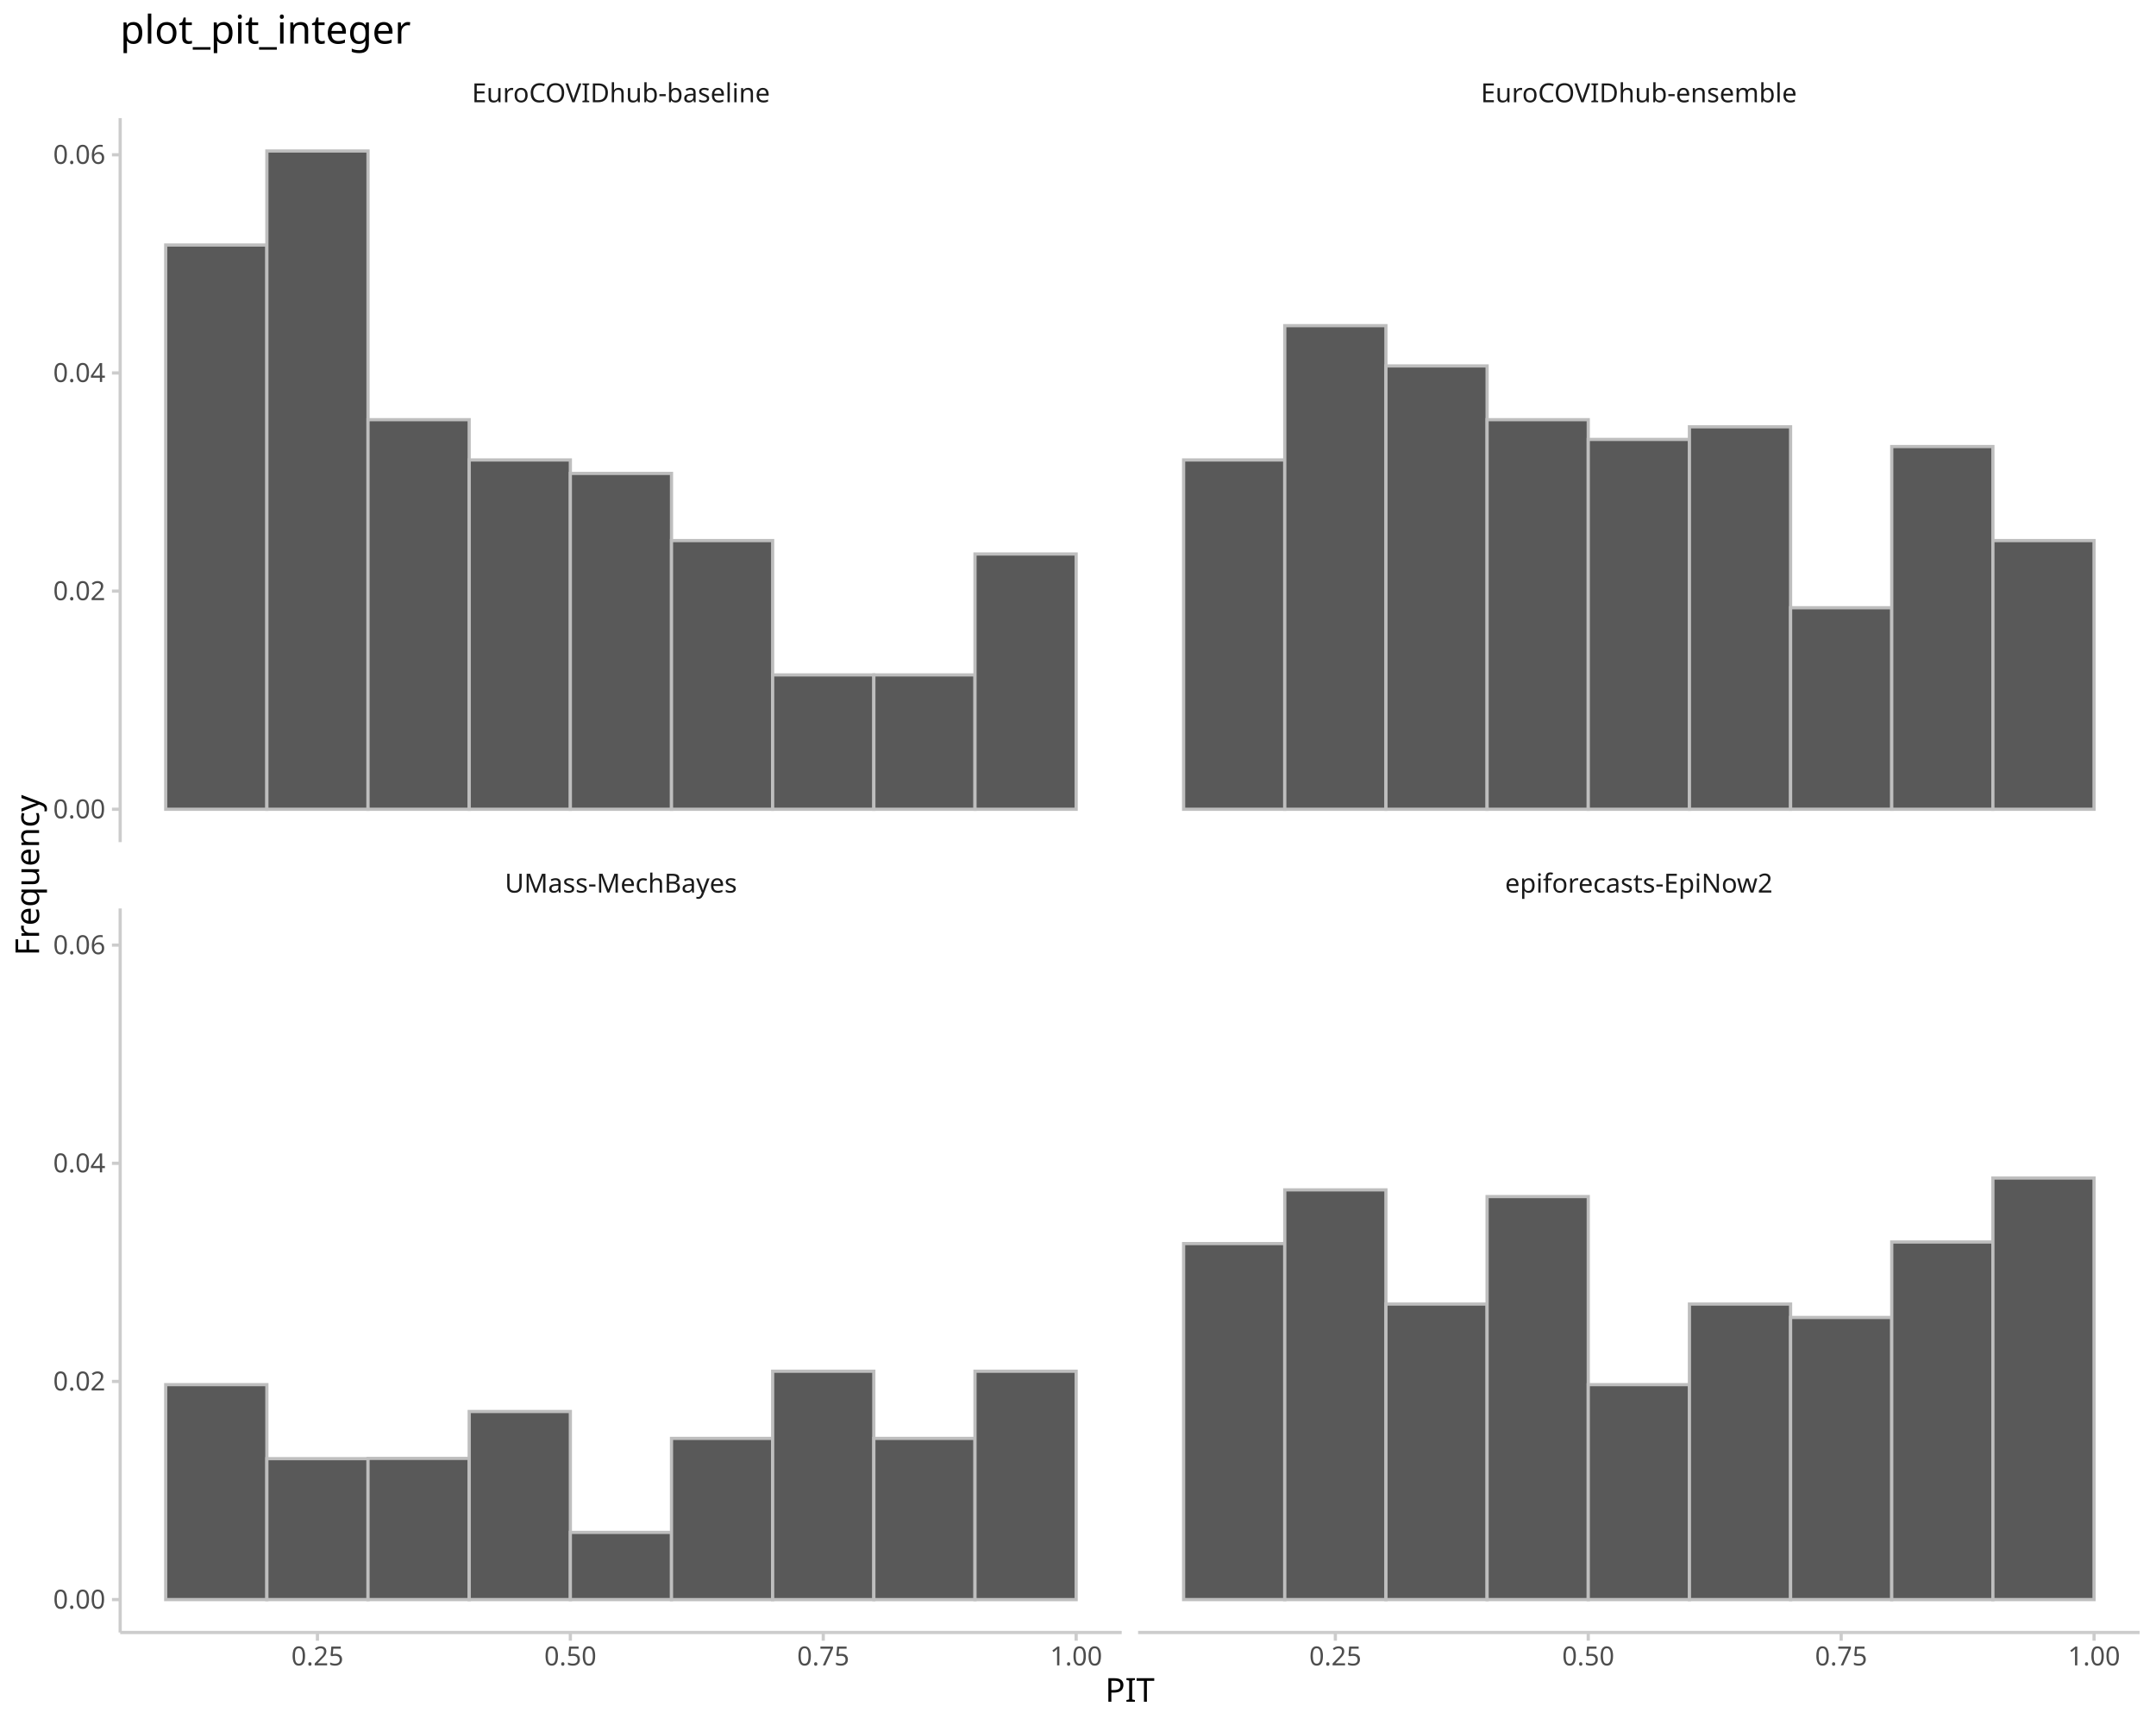
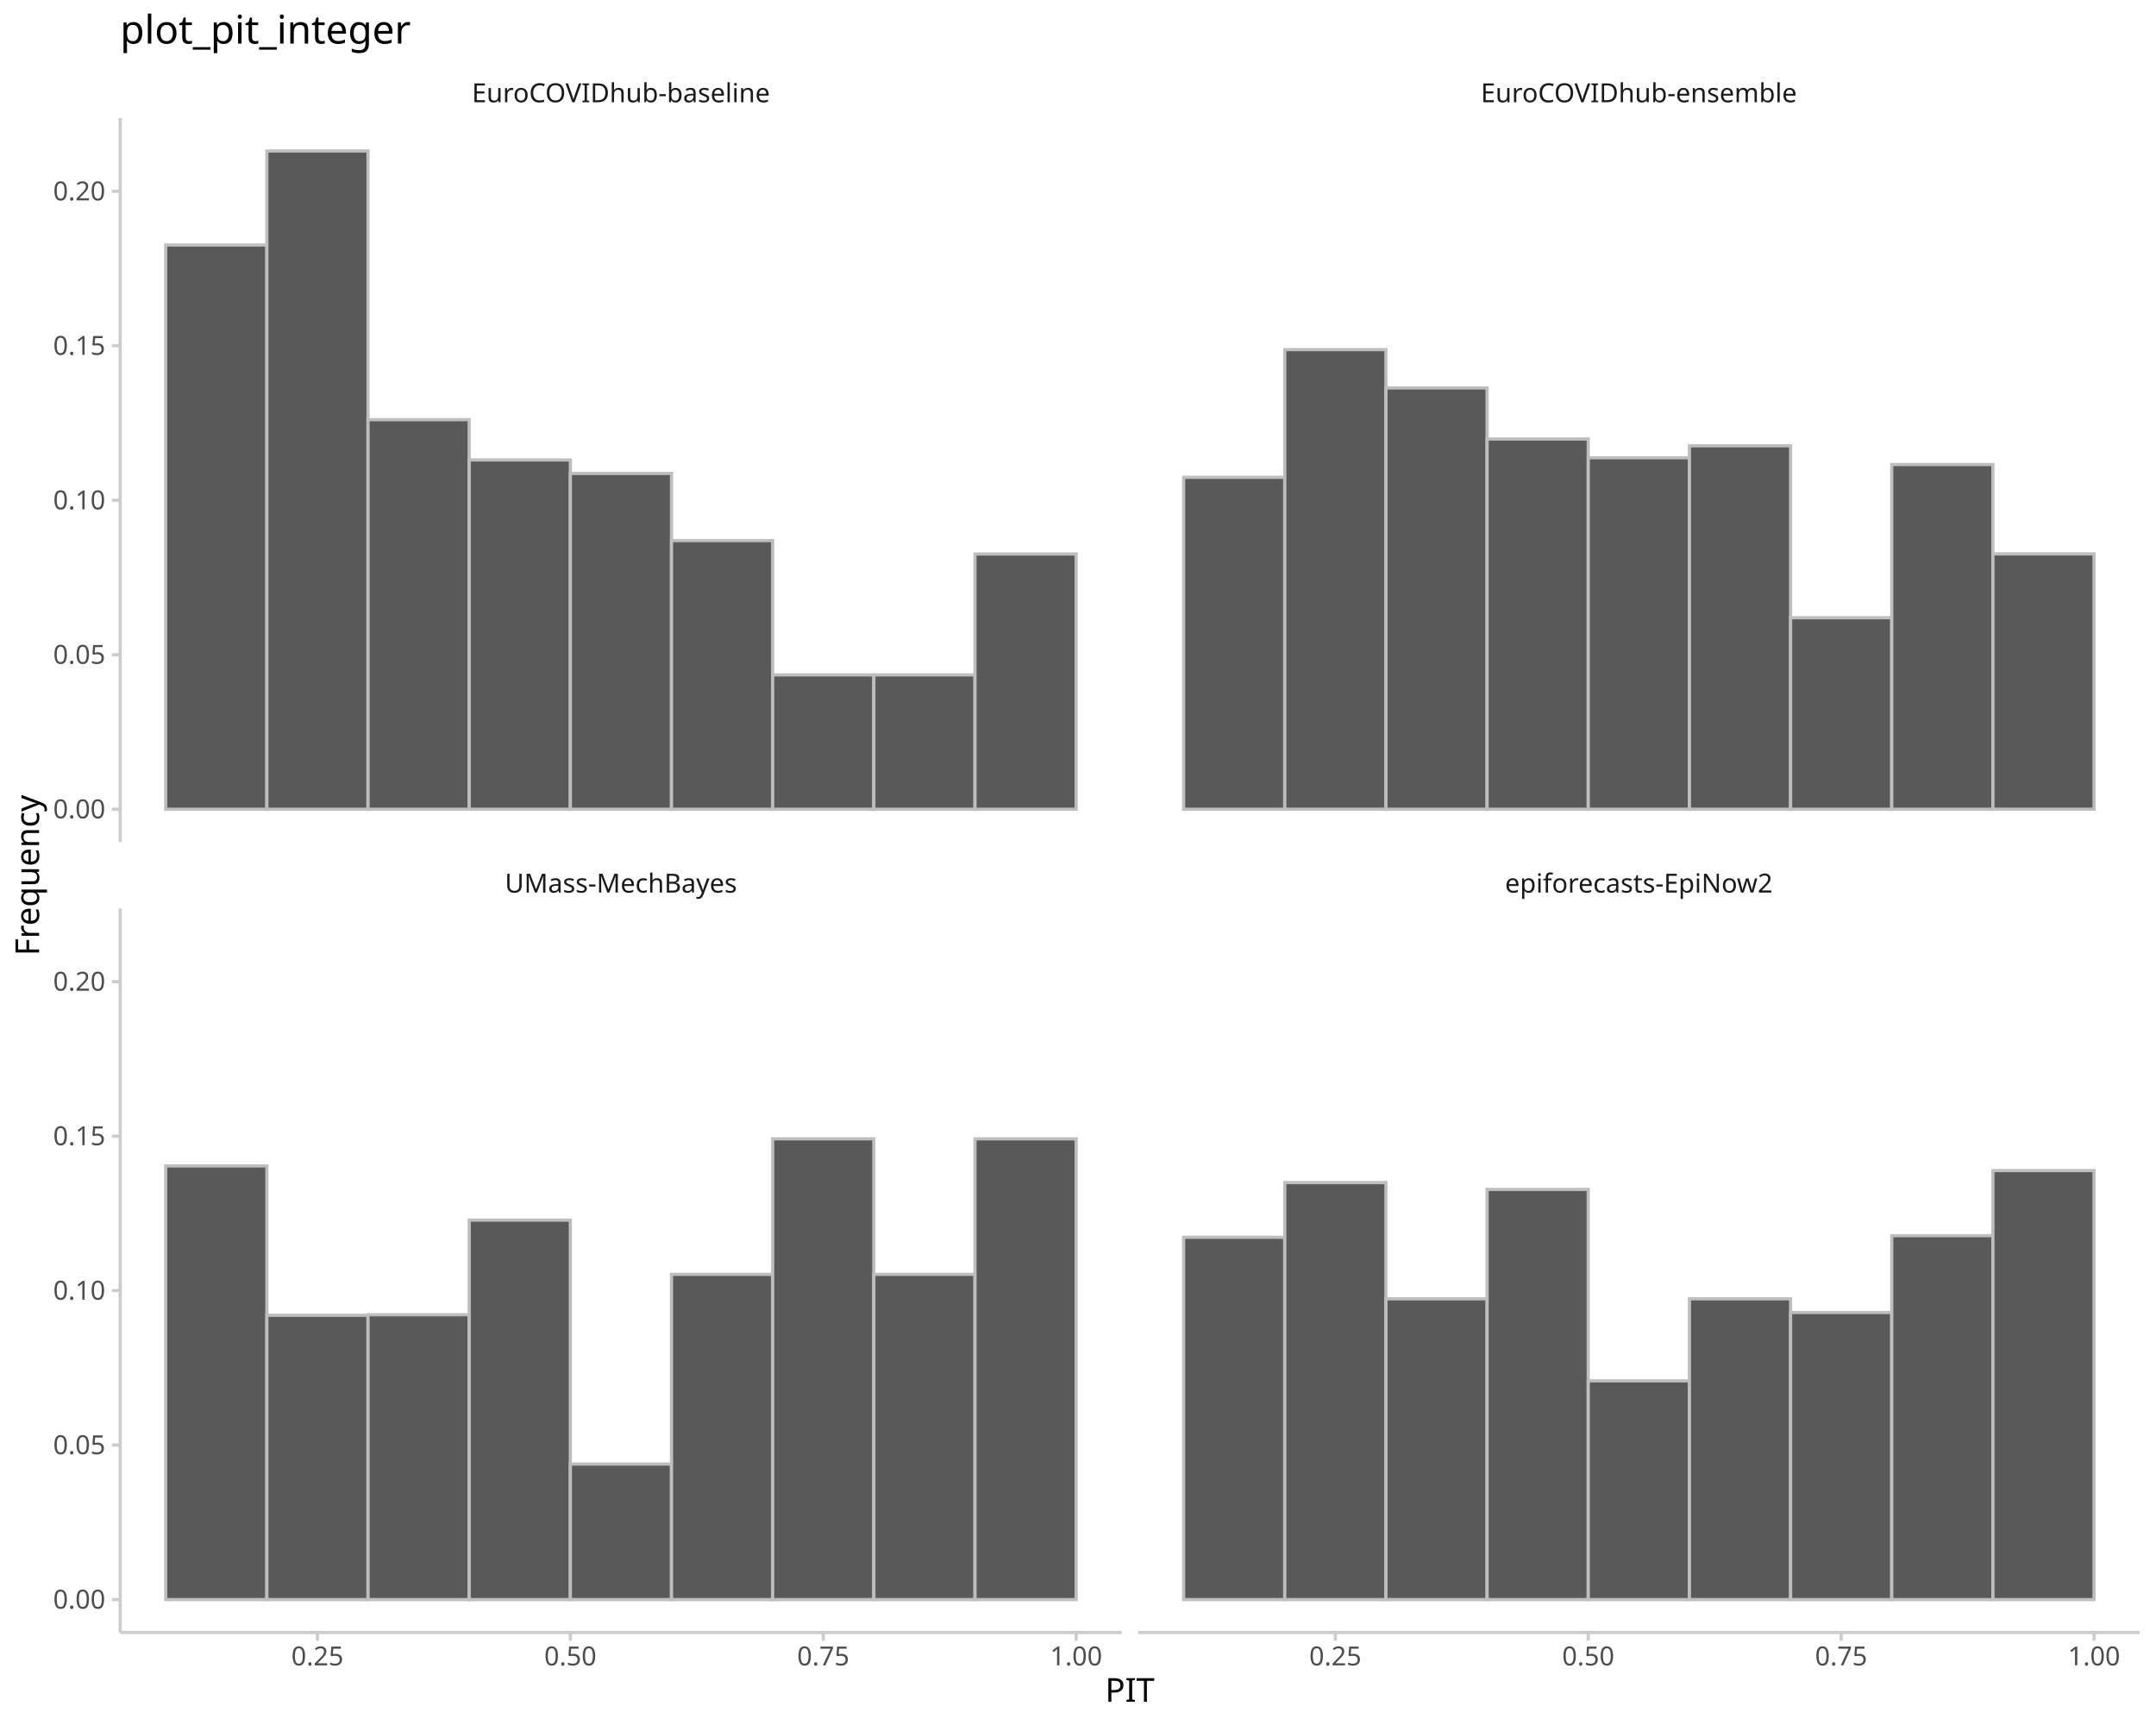
<svg xmlns="http://www.w3.org/2000/svg" class="svglite" data-engine-version="2.0" width="720.00pt" height="576.00pt" viewBox="0 0 720.00 576.00">
  <defs>
    <style type="text/css">
    .svglite line, .svglite polyline, .svglite polygon, .svglite path, .svglite rect, .svglite circle {
      fill: none;
      stroke: #000000;
      stroke-linecap: round;
      stroke-linejoin: round;
      stroke-miterlimit: 10.00;
    }
  </style>
  </defs>
  <rect width="100%" height="100%" style="stroke: none; fill: #FFFFFF;" />
  <defs>
    <clipPath id="cpMC4wMHw3MjAuMDB8MC4wMHw1NzYuMDA=">
      <rect x="0.00" y="0.00" width="720.00" height="576.00" />
    </clipPath>
  </defs>
  <g clip-path="url(#cpMC4wMHw3MjAuMDB8MC4wMHw1NzYuMDA=)">
</g>
  <defs>
    <clipPath id="cpNDAuMTN8Mzc0LjU5fDM5LjQzfDI4MS4yMQ==">
      <rect x="40.13" y="39.43" width="334.45" height="241.77" />
    </clipPath>
  </defs>
  <g clip-path="url(#cpNDAuMTN8Mzc0LjU5fDM5LjQzfDI4MS4yMQ==)">
-     <rect x="55.34" y="81.82" width="33.78" height="188.40" style="stroke-width: 1.07; stroke: #BEBEBE; stroke-linecap: square; stroke-linejoin: miter; fill: #595959;" />
-     <rect x="89.12" y="50.42" width="33.78" height="219.80" style="stroke-width: 1.07; stroke: #BEBEBE; stroke-linecap: square; stroke-linejoin: miter; fill: #595959;" />
-     <rect x="122.90" y="140.14" width="33.78" height="130.08" style="stroke-width: 1.07; stroke: #BEBEBE; stroke-linecap: square; stroke-linejoin: miter; fill: #595959;" />
-     <rect x="156.69" y="153.59" width="33.78" height="116.63" style="stroke-width: 1.07; stroke: #BEBEBE; stroke-linecap: square; stroke-linejoin: miter; fill: #595959;" />
-     <rect x="190.47" y="158.08" width="33.78" height="112.14" style="stroke-width: 1.07; stroke: #BEBEBE; stroke-linecap: square; stroke-linejoin: miter; fill: #595959;" />
-     <rect x="224.25" y="180.51" width="33.78" height="89.71" style="stroke-width: 1.07; stroke: #BEBEBE; stroke-linecap: square; stroke-linejoin: miter; fill: #595959;" />
-     <rect x="258.03" y="225.36" width="33.78" height="44.86" style="stroke-width: 1.07; stroke: #BEBEBE; stroke-linecap: square; stroke-linejoin: miter; fill: #595959;" />
-     <rect x="291.82" y="225.36" width="33.78" height="44.86" style="stroke-width: 1.07; stroke: #BEBEBE; stroke-linecap: square; stroke-linejoin: miter; fill: #595959;" />
-     <rect x="325.60" y="184.99" width="33.78" height="85.23" style="stroke-width: 1.07; stroke: #BEBEBE; stroke-linecap: square; stroke-linejoin: miter; fill: #595959;" />
+     <rect x="55.34" y="81.82" width="33.78" height="188.40" style="stroke-width: 1.07; stroke: #BEBEBE; stroke-linecap: butt; stroke-linejoin: miter; fill: #595959;" />
+     <rect x="89.12" y="50.42" width="33.78" height="219.80" style="stroke-width: 1.07; stroke: #BEBEBE; stroke-linecap: butt; stroke-linejoin: miter; fill: #595959;" />
+     <rect x="122.90" y="140.14" width="33.78" height="130.08" style="stroke-width: 1.07; stroke: #BEBEBE; stroke-linecap: butt; stroke-linejoin: miter; fill: #595959;" />
+     <rect x="156.69" y="153.59" width="33.78" height="116.63" style="stroke-width: 1.07; stroke: #BEBEBE; stroke-linecap: butt; stroke-linejoin: miter; fill: #595959;" />
+     <rect x="190.47" y="158.08" width="33.78" height="112.14" style="stroke-width: 1.07; stroke: #BEBEBE; stroke-linecap: butt; stroke-linejoin: miter; fill: #595959;" />
+     <rect x="224.25" y="180.51" width="33.78" height="89.71" style="stroke-width: 1.07; stroke: #BEBEBE; stroke-linecap: butt; stroke-linejoin: miter; fill: #595959;" />
+     <rect x="258.03" y="225.36" width="33.78" height="44.86" style="stroke-width: 1.07; stroke: #BEBEBE; stroke-linecap: butt; stroke-linejoin: miter; fill: #595959;" />
+     <rect x="291.82" y="225.36" width="33.78" height="44.86" style="stroke-width: 1.07; stroke: #BEBEBE; stroke-linecap: butt; stroke-linejoin: miter; fill: #595959;" />
+     <rect x="325.60" y="184.99" width="33.78" height="85.23" style="stroke-width: 1.07; stroke: #BEBEBE; stroke-linecap: butt; stroke-linejoin: miter; fill: #595959;" />
  </g>
  <g clip-path="url(#cpMC4wMHw3MjAuMDB8MC4wMHw1NzYuMDA=)">
</g>
  <defs>
    <clipPath id="cpNDAuMTN8Mzc0LjU5fDMwMy4zNHw1NDUuMTE=">
      <rect x="40.13" y="303.34" width="334.45" height="241.77" />
    </clipPath>
  </defs>
  <g clip-path="url(#cpNDAuMTN8Mzc0LjU5fDMwMy4zNHw1NDUuMTE=)">
-     <rect x="55.34" y="462.35" width="33.78" height="71.77" style="stroke-width: 1.07; stroke: #BEBEBE; stroke-linecap: square; stroke-linejoin: miter; fill: #595959;" />
-     <rect x="89.12" y="487.07" width="33.78" height="47.05" style="stroke-width: 1.07; stroke: #BEBEBE; stroke-linecap: square; stroke-linejoin: miter; fill: #595959;" />
-     <rect x="122.90" y="486.98" width="33.78" height="47.14" style="stroke-width: 1.07; stroke: #BEBEBE; stroke-linecap: square; stroke-linejoin: miter; fill: #595959;" />
-     <rect x="156.69" y="471.32" width="33.78" height="62.80" style="stroke-width: 1.07; stroke: #BEBEBE; stroke-linecap: square; stroke-linejoin: miter; fill: #595959;" />
-     <rect x="190.47" y="511.69" width="33.78" height="22.43" style="stroke-width: 1.07; stroke: #BEBEBE; stroke-linecap: square; stroke-linejoin: miter; fill: #595959;" />
-     <rect x="224.25" y="480.30" width="33.78" height="53.83" style="stroke-width: 1.07; stroke: #BEBEBE; stroke-linecap: square; stroke-linejoin: miter; fill: #595959;" />
-     <rect x="258.03" y="457.87" width="33.78" height="76.26" style="stroke-width: 1.07; stroke: #BEBEBE; stroke-linecap: square; stroke-linejoin: miter; fill: #595959;" />
-     <rect x="291.82" y="480.30" width="33.78" height="53.83" style="stroke-width: 1.07; stroke: #BEBEBE; stroke-linecap: square; stroke-linejoin: miter; fill: #595959;" />
-     <rect x="325.60" y="457.87" width="33.78" height="76.26" style="stroke-width: 1.07; stroke: #BEBEBE; stroke-linecap: square; stroke-linejoin: miter; fill: #595959;" />
+     <rect x="55.34" y="389.32" width="33.78" height="144.80" style="stroke-width: 1.07; stroke: #BEBEBE; stroke-linecap: butt; stroke-linejoin: miter; fill: #595959;" />
+     <rect x="89.12" y="439.19" width="33.78" height="94.93" style="stroke-width: 1.07; stroke: #BEBEBE; stroke-linecap: butt; stroke-linejoin: miter; fill: #595959;" />
+     <rect x="122.90" y="439.01" width="33.78" height="95.11" style="stroke-width: 1.07; stroke: #BEBEBE; stroke-linecap: butt; stroke-linejoin: miter; fill: #595959;" />
+     <rect x="156.69" y="407.42" width="33.78" height="126.70" style="stroke-width: 1.07; stroke: #BEBEBE; stroke-linecap: butt; stroke-linejoin: miter; fill: #595959;" />
+     <rect x="190.47" y="488.87" width="33.78" height="45.25" style="stroke-width: 1.07; stroke: #BEBEBE; stroke-linecap: butt; stroke-linejoin: miter; fill: #595959;" />
+     <rect x="224.25" y="425.52" width="33.78" height="108.60" style="stroke-width: 1.07; stroke: #BEBEBE; stroke-linecap: butt; stroke-linejoin: miter; fill: #595959;" />
+     <rect x="258.03" y="380.27" width="33.78" height="153.85" style="stroke-width: 1.07; stroke: #BEBEBE; stroke-linecap: butt; stroke-linejoin: miter; fill: #595959;" />
+     <rect x="291.82" y="425.52" width="33.78" height="108.60" style="stroke-width: 1.07; stroke: #BEBEBE; stroke-linecap: butt; stroke-linejoin: miter; fill: #595959;" />
+     <rect x="325.60" y="380.27" width="33.78" height="153.85" style="stroke-width: 1.07; stroke: #BEBEBE; stroke-linecap: butt; stroke-linejoin: miter; fill: #595959;" />
  </g>
  <g clip-path="url(#cpMC4wMHw3MjAuMDB8MC4wMHw1NzYuMDA=)">
</g>
  <defs>
    <clipPath id="cpMzgwLjA3fDcxNC41MnwzOS40M3wyODEuMjE=">
      <rect x="380.07" y="39.43" width="334.45" height="241.77" />
    </clipPath>
  </defs>
  <g clip-path="url(#cpMzgwLjA3fDcxNC41MnwzOS40M3wyODEuMjE=)">
-     <rect x="395.27" y="153.59" width="33.78" height="116.63" style="stroke-width: 1.07; stroke: #BEBEBE; stroke-linecap: square; stroke-linejoin: miter; fill: #595959;" />
-     <rect x="429.05" y="108.74" width="33.78" height="161.48" style="stroke-width: 1.07; stroke: #BEBEBE; stroke-linecap: square; stroke-linejoin: miter; fill: #595959;" />
-     <rect x="462.84" y="122.19" width="33.78" height="148.03" style="stroke-width: 1.07; stroke: #BEBEBE; stroke-linecap: square; stroke-linejoin: miter; fill: #595959;" />
-     <rect x="496.62" y="140.14" width="33.78" height="130.08" style="stroke-width: 1.07; stroke: #BEBEBE; stroke-linecap: square; stroke-linejoin: miter; fill: #595959;" />
-     <rect x="530.40" y="146.73" width="33.78" height="123.49" style="stroke-width: 1.07; stroke: #BEBEBE; stroke-linecap: square; stroke-linejoin: miter; fill: #595959;" />
-     <rect x="564.19" y="142.51" width="33.78" height="127.71" style="stroke-width: 1.07; stroke: #BEBEBE; stroke-linecap: square; stroke-linejoin: miter; fill: #595959;" />
-     <rect x="597.97" y="202.93" width="33.78" height="67.28" style="stroke-width: 1.07; stroke: #BEBEBE; stroke-linecap: square; stroke-linejoin: miter; fill: #595959;" />
-     <rect x="631.75" y="149.11" width="33.78" height="121.11" style="stroke-width: 1.07; stroke: #BEBEBE; stroke-linecap: square; stroke-linejoin: miter; fill: #595959;" />
-     <rect x="665.53" y="180.51" width="33.78" height="89.71" style="stroke-width: 1.07; stroke: #BEBEBE; stroke-linecap: square; stroke-linejoin: miter; fill: #595959;" />
+     <rect x="395.27" y="159.38" width="33.78" height="110.84" style="stroke-width: 1.07; stroke: #BEBEBE; stroke-linecap: butt; stroke-linejoin: miter; fill: #595959;" />
+     <rect x="429.05" y="116.74" width="33.78" height="153.47" style="stroke-width: 1.07; stroke: #BEBEBE; stroke-linecap: butt; stroke-linejoin: miter; fill: #595959;" />
+     <rect x="462.84" y="129.53" width="33.78" height="140.69" style="stroke-width: 1.07; stroke: #BEBEBE; stroke-linecap: butt; stroke-linejoin: miter; fill: #595959;" />
+     <rect x="496.62" y="146.59" width="33.78" height="123.63" style="stroke-width: 1.07; stroke: #BEBEBE; stroke-linecap: butt; stroke-linejoin: miter; fill: #595959;" />
+     <rect x="530.40" y="152.85" width="33.78" height="117.37" style="stroke-width: 1.07; stroke: #BEBEBE; stroke-linecap: butt; stroke-linejoin: miter; fill: #595959;" />
+     <rect x="564.19" y="148.85" width="33.78" height="121.37" style="stroke-width: 1.07; stroke: #BEBEBE; stroke-linecap: butt; stroke-linejoin: miter; fill: #595959;" />
+     <rect x="597.97" y="206.27" width="33.78" height="63.95" style="stroke-width: 1.07; stroke: #BEBEBE; stroke-linecap: butt; stroke-linejoin: miter; fill: #595959;" />
+     <rect x="631.75" y="155.11" width="33.78" height="115.11" style="stroke-width: 1.07; stroke: #BEBEBE; stroke-linecap: butt; stroke-linejoin: miter; fill: #595959;" />
+     <rect x="665.53" y="184.95" width="33.78" height="85.26" style="stroke-width: 1.07; stroke: #BEBEBE; stroke-linecap: butt; stroke-linejoin: miter; fill: #595959;" />
  </g>
  <g clip-path="url(#cpMC4wMHw3MjAuMDB8MC4wMHw1NzYuMDA=)">
</g>
  <defs>
    <clipPath id="cpMzgwLjA3fDcxNC41MnwzMDMuMzR8NTQ1LjEx">
      <rect x="380.07" y="303.34" width="334.45" height="241.77" />
    </clipPath>
  </defs>
  <g clip-path="url(#cpMzgwLjA3fDcxNC41MnwzMDMuMzR8NTQ1LjEx)">
-     <rect x="395.27" y="415.25" width="33.78" height="118.87" style="stroke-width: 1.07; stroke: #BEBEBE; stroke-linecap: square; stroke-linejoin: miter; fill: #595959;" />
-     <rect x="429.05" y="397.31" width="33.78" height="136.81" style="stroke-width: 1.07; stroke: #BEBEBE; stroke-linecap: square; stroke-linejoin: miter; fill: #595959;" />
-     <rect x="462.84" y="435.44" width="33.78" height="98.68" style="stroke-width: 1.07; stroke: #BEBEBE; stroke-linecap: square; stroke-linejoin: miter; fill: #595959;" />
-     <rect x="496.62" y="399.55" width="33.78" height="134.57" style="stroke-width: 1.07; stroke: #BEBEBE; stroke-linecap: square; stroke-linejoin: miter; fill: #595959;" />
-     <rect x="530.40" y="462.35" width="33.78" height="71.77" style="stroke-width: 1.07; stroke: #BEBEBE; stroke-linecap: square; stroke-linejoin: miter; fill: #595959;" />
-     <rect x="564.19" y="435.44" width="33.78" height="98.68" style="stroke-width: 1.07; stroke: #BEBEBE; stroke-linecap: square; stroke-linejoin: miter; fill: #595959;" />
-     <rect x="597.97" y="439.92" width="33.78" height="94.20" style="stroke-width: 1.07; stroke: #BEBEBE; stroke-linecap: square; stroke-linejoin: miter; fill: #595959;" />
-     <rect x="631.75" y="414.72" width="33.78" height="119.41" style="stroke-width: 1.07; stroke: #BEBEBE; stroke-linecap: square; stroke-linejoin: miter; fill: #595959;" />
-     <rect x="665.53" y="393.36" width="33.78" height="140.76" style="stroke-width: 1.07; stroke: #BEBEBE; stroke-linecap: square; stroke-linejoin: miter; fill: #595959;" />
+     <rect x="395.27" y="413.15" width="33.78" height="120.97" style="stroke-width: 1.07; stroke: #BEBEBE; stroke-linecap: butt; stroke-linejoin: miter; fill: #595959;" />
+     <rect x="429.05" y="394.89" width="33.78" height="139.23" style="stroke-width: 1.07; stroke: #BEBEBE; stroke-linecap: butt; stroke-linejoin: miter; fill: #595959;" />
+     <rect x="462.84" y="433.69" width="33.78" height="100.43" style="stroke-width: 1.07; stroke: #BEBEBE; stroke-linecap: butt; stroke-linejoin: miter; fill: #595959;" />
+     <rect x="496.62" y="397.17" width="33.78" height="136.95" style="stroke-width: 1.07; stroke: #BEBEBE; stroke-linecap: butt; stroke-linejoin: miter; fill: #595959;" />
+     <rect x="530.40" y="461.08" width="33.78" height="73.04" style="stroke-width: 1.07; stroke: #BEBEBE; stroke-linecap: butt; stroke-linejoin: miter; fill: #595959;" />
+     <rect x="564.19" y="433.69" width="33.78" height="100.43" style="stroke-width: 1.07; stroke: #BEBEBE; stroke-linecap: butt; stroke-linejoin: miter; fill: #595959;" />
+     <rect x="597.97" y="438.26" width="33.78" height="95.87" style="stroke-width: 1.07; stroke: #BEBEBE; stroke-linecap: butt; stroke-linejoin: miter; fill: #595959;" />
+     <rect x="631.75" y="412.60" width="33.78" height="121.52" style="stroke-width: 1.07; stroke: #BEBEBE; stroke-linecap: butt; stroke-linejoin: miter; fill: #595959;" />
+     <rect x="665.53" y="390.87" width="33.78" height="143.25" style="stroke-width: 1.07; stroke: #BEBEBE; stroke-linecap: butt; stroke-linejoin: miter; fill: #595959;" />
  </g>
  <g clip-path="url(#cpMC4wMHw3MjAuMDB8MC4wMHw1NzYuMDA=)">
</g>
  <defs>
    <clipPath id="cpNDAuMTN8Mzc0LjU5fDI4Ni42OXwzMDMuMzQ=">
      <rect x="40.13" y="286.69" width="334.45" height="16.65" />
    </clipPath>
  </defs>
  <g clip-path="url(#cpNDAuMTN8Mzc0LjU5fDI4Ni42OXwzMDMuMzQ=)">
    <text x="207.36" y="298.04" text-anchor="middle" style="font-size: 8.80px; fill: #1A1A1A; font-family: sans;" textLength="76.32px" lengthAdjust="spacingAndGlyphs">UMass-MechBayes</text>
  </g>
  <g clip-path="url(#cpMC4wMHw3MjAuMDB8MC4wMHw1NzYuMDA=)">
</g>
  <defs>
    <clipPath id="cpMzgwLjA3fDcxNC41MnwyODYuNjl8MzAzLjM0">
      <rect x="380.07" y="286.69" width="334.45" height="16.65" />
    </clipPath>
  </defs>
  <g clip-path="url(#cpMzgwLjA3fDcxNC41MnwyODYuNjl8MzAzLjM0)">
    <text x="547.29" y="298.04" text-anchor="middle" style="font-size: 8.80px; fill: #1A1A1A; font-family: sans;" textLength="85.61px" lengthAdjust="spacingAndGlyphs">epiforecasts-EpiNow2</text>
  </g>
  <g clip-path="url(#cpMC4wMHw3MjAuMDB8MC4wMHw1NzYuMDA=)">
</g>
  <defs>
    <clipPath id="cpNDAuMTN8Mzc0LjU5fDIyLjc4fDM5LjQz">
      <rect x="40.13" y="22.78" width="334.45" height="16.65" />
    </clipPath>
  </defs>
  <g clip-path="url(#cpNDAuMTN8Mzc0LjU5fDIyLjc4fDM5LjQz)">
    <text x="207.36" y="34.14" text-anchor="middle" style="font-size: 8.80px; fill: #1A1A1A; font-family: sans;" textLength="96.87px" lengthAdjust="spacingAndGlyphs">EuroCOVIDhub-baseline</text>
  </g>
  <g clip-path="url(#cpMC4wMHw3MjAuMDB8MC4wMHw1NzYuMDA=)">
</g>
  <defs>
    <clipPath id="cpMzgwLjA3fDcxNC41MnwyMi43OHwzOS40Mw==">
      <rect x="380.07" y="22.78" width="334.45" height="16.65" />
    </clipPath>
  </defs>
  <g clip-path="url(#cpMzgwLjA3fDcxNC41MnwyMi43OHwzOS40Mw==)">
    <text x="547.29" y="34.14" text-anchor="middle" style="font-size: 8.80px; fill: #1A1A1A; font-family: sans;" textLength="102.25px" lengthAdjust="spacingAndGlyphs">EuroCOVIDhub-ensemble</text>
  </g>
  <g clip-path="url(#cpMC4wMHw3MjAuMDB8MC4wMHw1NzYuMDA=)">
    <polyline points="40.13,545.11 374.59,545.11 " style="stroke-width: 1.07; stroke: #CCCCCC; stroke-linecap: butt;" />
    <polyline points="106.01,547.85 106.01,545.11 " style="stroke-width: 1.07; stroke: #CCCCCC; stroke-linecap: butt;" />
    <polyline points="190.47,547.85 190.47,545.11 " style="stroke-width: 1.07; stroke: #CCCCCC; stroke-linecap: butt;" />
    <polyline points="274.93,547.85 274.93,545.11 " style="stroke-width: 1.07; stroke: #CCCCCC; stroke-linecap: butt;" />
    <polyline points="359.38,547.85 359.38,545.11 " style="stroke-width: 1.07; stroke: #CCCCCC; stroke-linecap: butt;" />
    <text x="106.01" y="556.10" text-anchor="middle" style="font-size: 8.80px; fill: #4D4D4D; font-family: sans;" textLength="17.13px" lengthAdjust="spacingAndGlyphs">0.25</text>
    <text x="190.47" y="556.10" text-anchor="middle" style="font-size: 8.80px; fill: #4D4D4D; font-family: sans;" textLength="17.13px" lengthAdjust="spacingAndGlyphs">0.50</text>
    <text x="274.93" y="556.10" text-anchor="middle" style="font-size: 8.80px; fill: #4D4D4D; font-family: sans;" textLength="17.13px" lengthAdjust="spacingAndGlyphs">0.75</text>
    <text x="359.38" y="556.10" text-anchor="middle" style="font-size: 8.80px; fill: #4D4D4D; font-family: sans;" textLength="17.13px" lengthAdjust="spacingAndGlyphs">1.00</text>
    <polyline points="380.07,545.11 714.52,545.11 " style="stroke-width: 1.07; stroke: #CCCCCC; stroke-linecap: butt;" />
    <polyline points="445.94,547.85 445.94,545.11 " style="stroke-width: 1.07; stroke: #CCCCCC; stroke-linecap: butt;" />
    <polyline points="530.40,547.85 530.40,545.11 " style="stroke-width: 1.07; stroke: #CCCCCC; stroke-linecap: butt;" />
    <polyline points="614.86,547.85 614.86,545.11 " style="stroke-width: 1.07; stroke: #CCCCCC; stroke-linecap: butt;" />
    <polyline points="699.32,547.85 699.32,545.11 " style="stroke-width: 1.07; stroke: #CCCCCC; stroke-linecap: butt;" />
    <text x="445.94" y="556.10" text-anchor="middle" style="font-size: 8.80px; fill: #4D4D4D; font-family: sans;" textLength="17.13px" lengthAdjust="spacingAndGlyphs">0.25</text>
    <text x="530.40" y="556.10" text-anchor="middle" style="font-size: 8.80px; fill: #4D4D4D; font-family: sans;" textLength="17.13px" lengthAdjust="spacingAndGlyphs">0.50</text>
    <text x="614.86" y="556.10" text-anchor="middle" style="font-size: 8.80px; fill: #4D4D4D; font-family: sans;" textLength="17.13px" lengthAdjust="spacingAndGlyphs">0.75</text>
    <text x="699.32" y="556.10" text-anchor="middle" style="font-size: 8.80px; fill: #4D4D4D; font-family: sans;" textLength="17.13px" lengthAdjust="spacingAndGlyphs">1.00</text>
    <polyline points="40.13,281.21 40.13,39.43 " style="stroke-width: 1.07; stroke: #CCCCCC; stroke-linecap: butt;" />
    <text x="35.20" y="273.25" text-anchor="end" style="font-size: 8.80px; fill: #4D4D4D; font-family: sans;" textLength="17.13px" lengthAdjust="spacingAndGlyphs">0.00</text>
-     <text x="35.20" y="200.40" text-anchor="end" style="font-size: 8.80px; fill: #4D4D4D; font-family: sans;" textLength="17.13px" lengthAdjust="spacingAndGlyphs">0.02</text>
-     <text x="35.20" y="127.55" text-anchor="end" style="font-size: 8.80px; fill: #4D4D4D; font-family: sans;" textLength="17.13px" lengthAdjust="spacingAndGlyphs">0.04</text>
-     <text x="35.20" y="54.71" text-anchor="end" style="font-size: 8.80px; fill: #4D4D4D; font-family: sans;" textLength="17.13px" lengthAdjust="spacingAndGlyphs">0.06</text>
+     <text x="35.20" y="221.66" text-anchor="end" style="font-size: 8.80px; fill: #4D4D4D; font-family: sans;" textLength="17.13px" lengthAdjust="spacingAndGlyphs">0.05</text>
+     <text x="35.20" y="170.08" text-anchor="end" style="font-size: 8.80px; fill: #4D4D4D; font-family: sans;" textLength="17.13px" lengthAdjust="spacingAndGlyphs">0.10</text>
+     <text x="35.20" y="118.49" text-anchor="end" style="font-size: 8.80px; fill: #4D4D4D; font-family: sans;" textLength="17.13px" lengthAdjust="spacingAndGlyphs">0.15</text>
+     <text x="35.20" y="66.91" text-anchor="end" style="font-size: 8.80px; fill: #4D4D4D; font-family: sans;" textLength="17.13px" lengthAdjust="spacingAndGlyphs">0.20</text>
    <polyline points="37.39,270.22 40.13,270.22 " style="stroke-width: 1.07; stroke: #CCCCCC; stroke-linecap: butt;" />
-     <polyline points="37.39,197.37 40.13,197.37 " style="stroke-width: 1.07; stroke: #CCCCCC; stroke-linecap: butt;" />
-     <polyline points="37.39,124.53 40.13,124.53 " style="stroke-width: 1.07; stroke: #CCCCCC; stroke-linecap: butt;" />
-     <polyline points="37.39,51.68 40.13,51.68 " style="stroke-width: 1.07; stroke: #CCCCCC; stroke-linecap: butt;" />
+     <polyline points="37.39,218.63 40.13,218.63 " style="stroke-width: 1.07; stroke: #CCCCCC; stroke-linecap: butt;" />
+     <polyline points="37.39,167.05 40.13,167.05 " style="stroke-width: 1.07; stroke: #CCCCCC; stroke-linecap: butt;" />
+     <polyline points="37.39,115.46 40.13,115.46 " style="stroke-width: 1.07; stroke: #CCCCCC; stroke-linecap: butt;" />
+     <polyline points="37.39,63.88 40.13,63.88 " style="stroke-width: 1.07; stroke: #CCCCCC; stroke-linecap: butt;" />
    <polyline points="40.13,545.11 40.13,303.34 " style="stroke-width: 1.07; stroke: #CCCCCC; stroke-linecap: butt;" />
    <text x="35.20" y="537.15" text-anchor="end" style="font-size: 8.80px; fill: #4D4D4D; font-family: sans;" textLength="17.13px" lengthAdjust="spacingAndGlyphs">0.00</text>
-     <text x="35.20" y="464.30" text-anchor="end" style="font-size: 8.80px; fill: #4D4D4D; font-family: sans;" textLength="17.13px" lengthAdjust="spacingAndGlyphs">0.02</text>
-     <text x="35.20" y="391.46" text-anchor="end" style="font-size: 8.80px; fill: #4D4D4D; font-family: sans;" textLength="17.13px" lengthAdjust="spacingAndGlyphs">0.04</text>
-     <text x="35.20" y="318.61" text-anchor="end" style="font-size: 8.80px; fill: #4D4D4D; font-family: sans;" textLength="17.13px" lengthAdjust="spacingAndGlyphs">0.06</text>
+     <text x="35.20" y="485.57" text-anchor="end" style="font-size: 8.80px; fill: #4D4D4D; font-family: sans;" textLength="17.13px" lengthAdjust="spacingAndGlyphs">0.05</text>
+     <text x="35.20" y="433.98" text-anchor="end" style="font-size: 8.80px; fill: #4D4D4D; font-family: sans;" textLength="17.13px" lengthAdjust="spacingAndGlyphs">0.10</text>
+     <text x="35.20" y="382.40" text-anchor="end" style="font-size: 8.80px; fill: #4D4D4D; font-family: sans;" textLength="17.13px" lengthAdjust="spacingAndGlyphs">0.15</text>
+     <text x="35.20" y="330.81" text-anchor="end" style="font-size: 8.80px; fill: #4D4D4D; font-family: sans;" textLength="17.13px" lengthAdjust="spacingAndGlyphs">0.20</text>
    <polyline points="37.39,534.12 40.13,534.12 " style="stroke-width: 1.07; stroke: #CCCCCC; stroke-linecap: butt;" />
-     <polyline points="37.39,461.28 40.13,461.28 " style="stroke-width: 1.07; stroke: #CCCCCC; stroke-linecap: butt;" />
-     <polyline points="37.39,388.43 40.13,388.43 " style="stroke-width: 1.07; stroke: #CCCCCC; stroke-linecap: butt;" />
-     <polyline points="37.39,315.58 40.13,315.58 " style="stroke-width: 1.07; stroke: #CCCCCC; stroke-linecap: butt;" />
+     <polyline points="37.39,482.54 40.13,482.54 " style="stroke-width: 1.07; stroke: #CCCCCC; stroke-linecap: butt;" />
+     <polyline points="37.39,430.95 40.13,430.95 " style="stroke-width: 1.07; stroke: #CCCCCC; stroke-linecap: butt;" />
+     <polyline points="37.39,379.37 40.13,379.37 " style="stroke-width: 1.07; stroke: #CCCCCC; stroke-linecap: butt;" />
+     <polyline points="37.39,327.78 40.13,327.78 " style="stroke-width: 1.07; stroke: #CCCCCC; stroke-linecap: butt;" />
    <text x="377.33" y="568.24" text-anchor="middle" style="font-size: 11.00px; font-family: sans;" textLength="17.11px" lengthAdjust="spacingAndGlyphs">PIT</text>
    <text transform="translate(13.05,292.27) rotate(-90)" text-anchor="middle" style="font-size: 11.00px; font-family: sans;" textLength="51.98px" lengthAdjust="spacingAndGlyphs">Frequency</text>
    <text x="40.13" y="14.56" style="font-size: 13.20px; font-family: sans;" textLength="90.26px" lengthAdjust="spacingAndGlyphs">plot_pit_integer</text>
  </g>
</svg>
